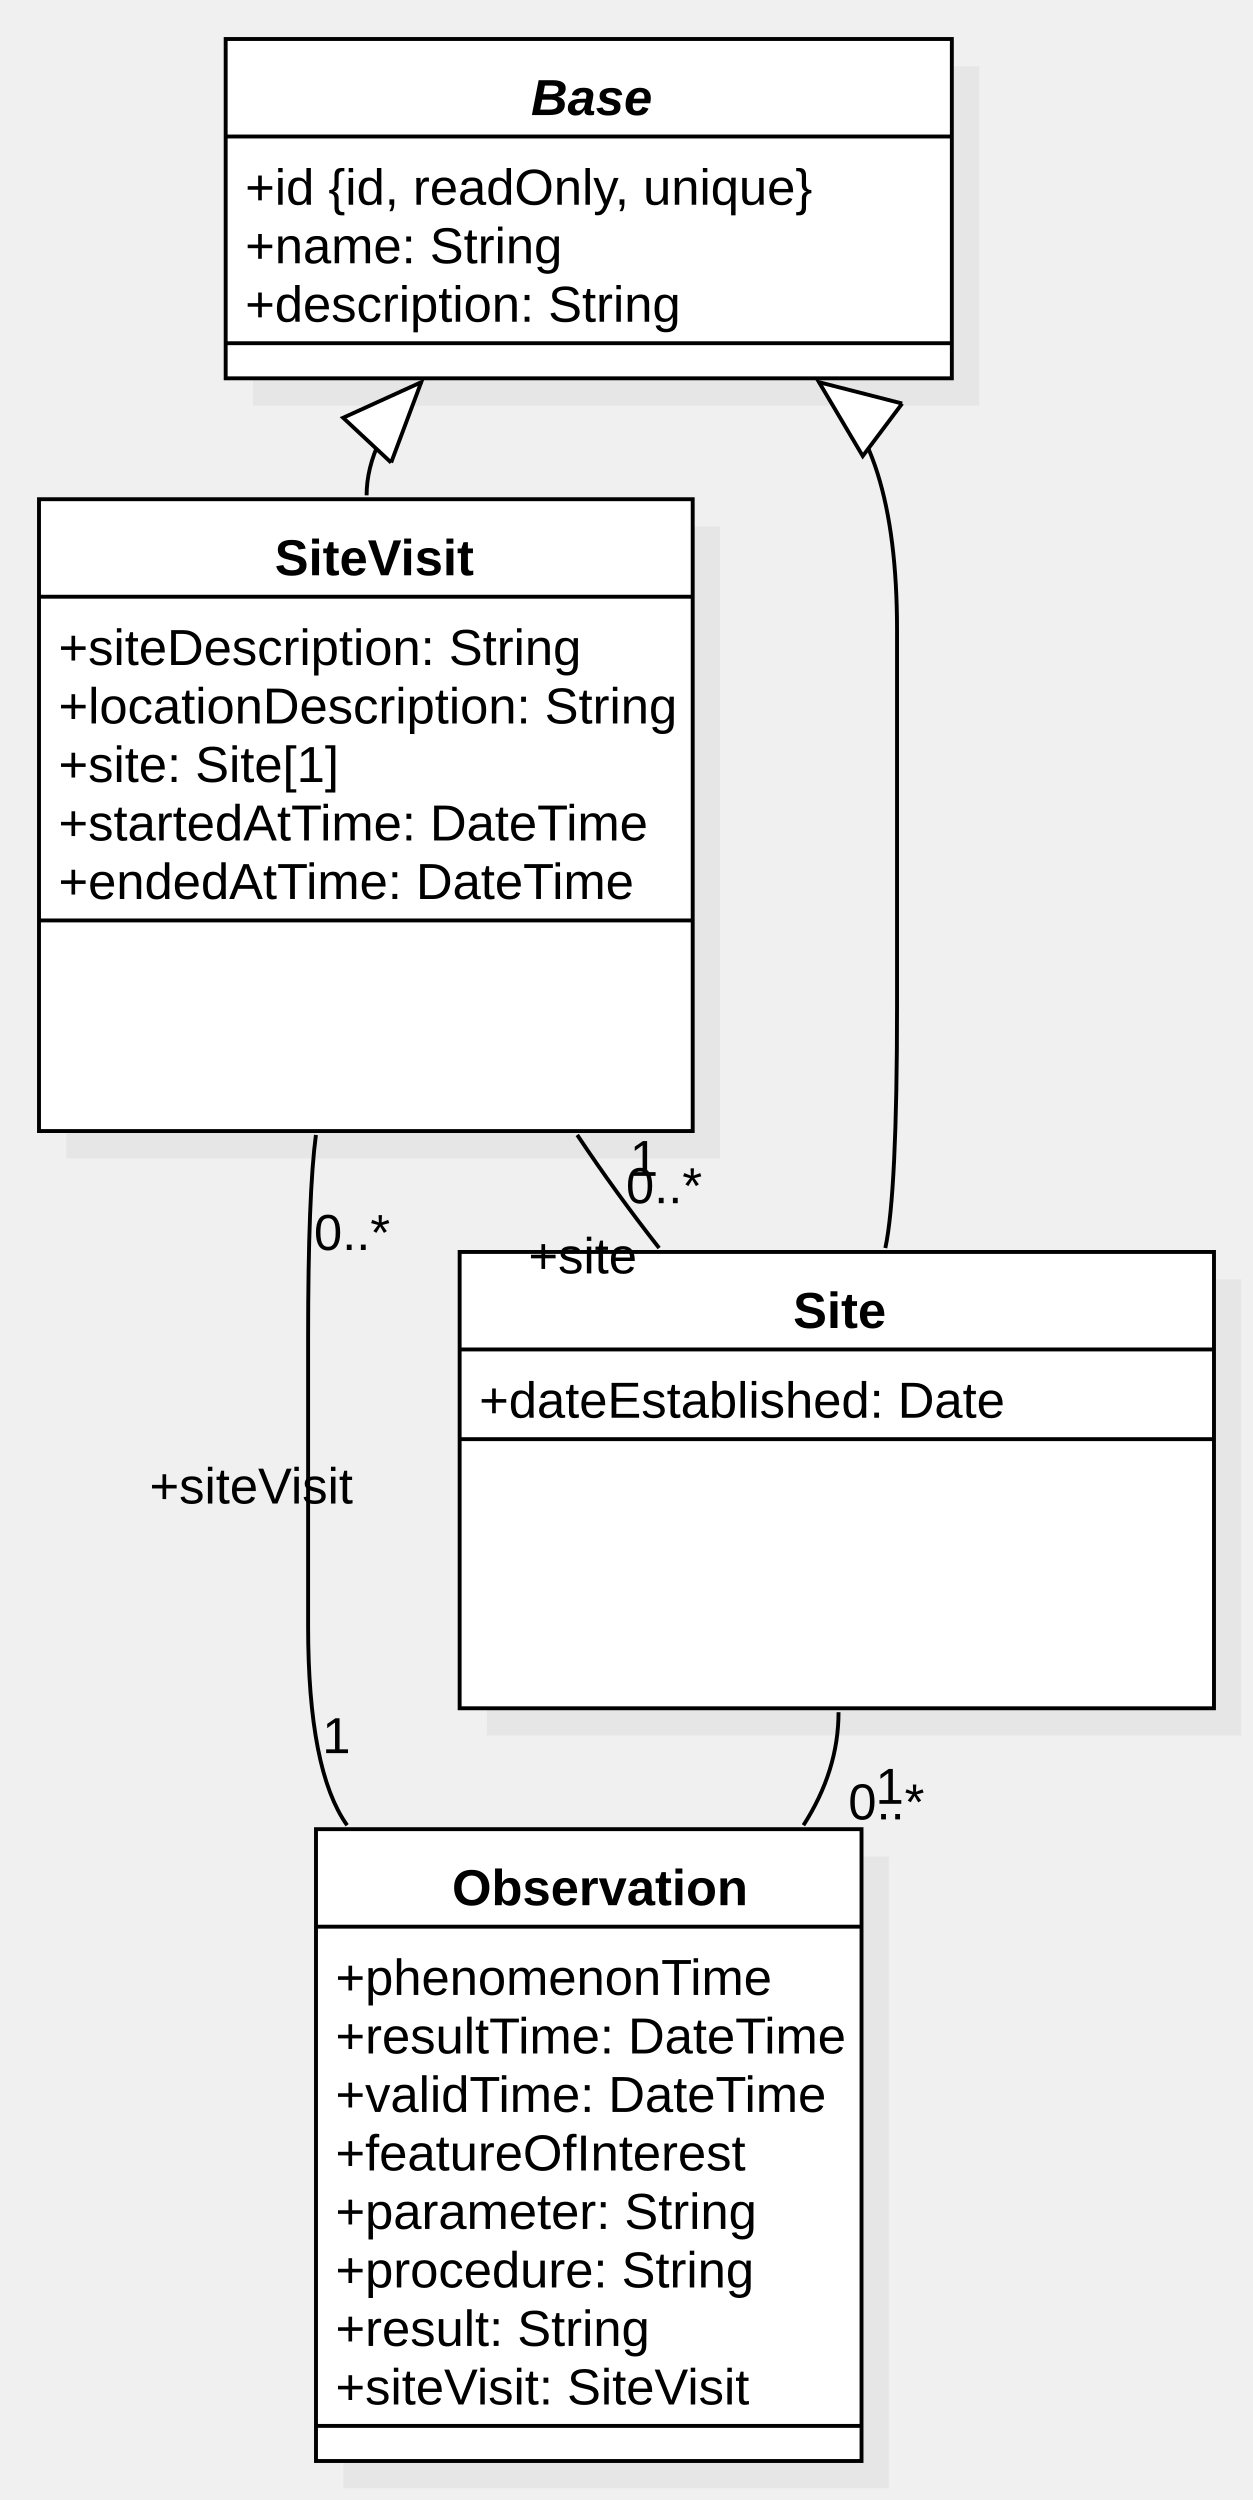
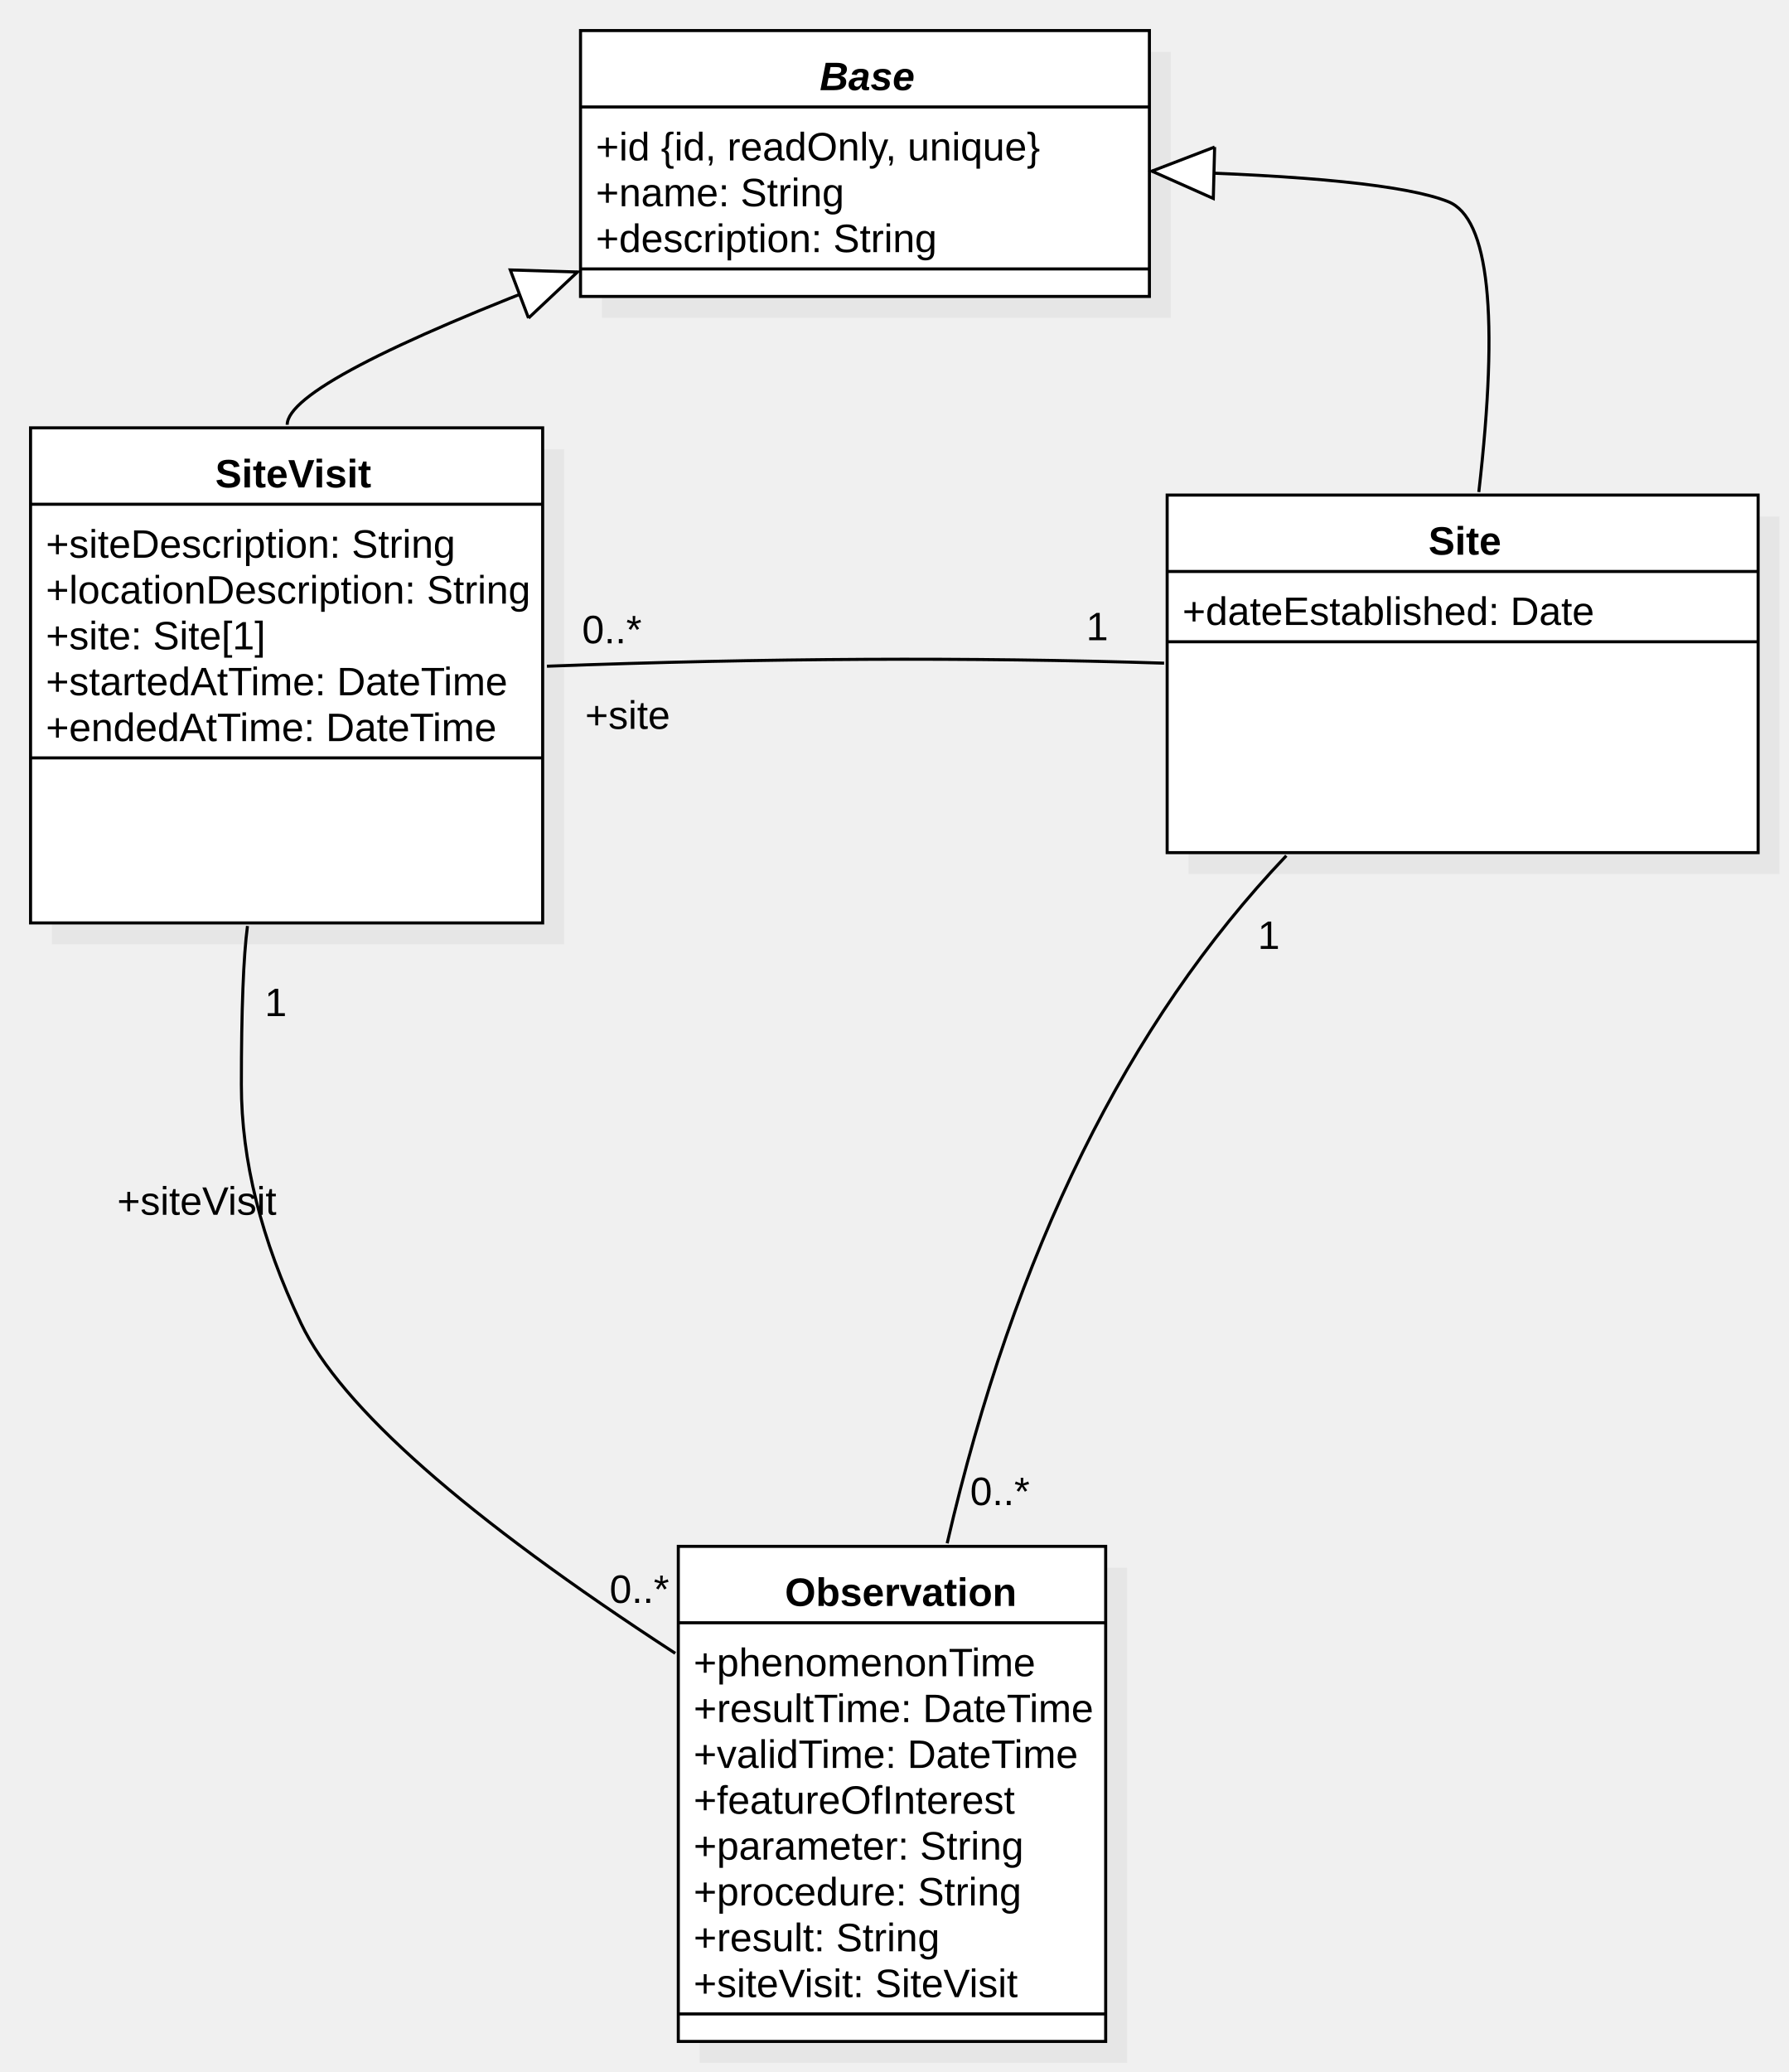
- <svg xmlns="http://www.w3.org/2000/svg" height="641" version="1.1" width="321.266">
+ <svg xmlns="http://www.w3.org/2000/svg" height="678" version="1.1" width="585.412">
  <defs />
  <g>
-     <g transform="translate(-10,-10) scale(1,1)">
-       <rect fill="#C0C0C0" height="117" opacity="0.2" stroke="none" width="193.412" x="134.854" y="338" />
-     </g>
-     <g transform="translate(-10,-10) scale(1,1)">
-       <rect fill="#ffffff" height="117" stroke="none" width="193.412" x="127.854" y="331" />
-     </g>
-     <g transform="translate(-10,-10) scale(1,1)">
-       <path d="M 127.854 331 L 321.266 331 L 321.266 448 L 127.854 448 L 127.854 331 Z Z" fill="none" stroke="#000000" stroke-miterlimit="10" />
-     </g>
-     <g transform="translate(-10,-10) scale(1,1)">
-       <path d="M 127.854 356 L 321.266 356" fill="none" stroke="#000000" stroke-miterlimit="10" />
-     </g>
-     <g transform="translate(-10,-10) scale(1,1)">
-       <path d="M 127.854 379 L 321.266 379" fill="none" stroke="#000000" stroke-miterlimit="10" />
-     </g>
-     <g transform="translate(-10,-10) scale(1,1)">
-       <g>
-         <path fill="none" stroke="none" />
-         <text fill="#000000" font-family="Arial" font-size="13px" font-style="normal" font-weight="bold" stroke="none" text-decoration="none" x="213.359" y="350.5">Site</text>
-       </g>
-     </g>
-     <g transform="translate(-10,-10) scale(1,1)">
-       <g>
-         <path fill="none" stroke="none" />
-         <text fill="#000000" font-family="Arial" font-size="13px" font-style="normal" font-weight="normal" stroke="none" text-decoration="none" x="132.854" y="373.5">+dateEstablished: Date</text>
-       </g>
-     </g>
-     <g transform="translate(-10,-10) scale(1,1)">
+     <g transform="translate(-10,2) scale(1,1)">
+       <rect fill="#C0C0C0" height="117" opacity="0.2" stroke="none" width="193.412" x="399" y="167" />
+     </g>
+     <g transform="translate(-10,2) scale(1,1)">
+       <rect fill="#ffffff" height="117" stroke="none" width="193.412" x="392" y="160" />
+     </g>
+     <g transform="translate(-10,2) scale(1,1)">
+       <path d="M 392 160 L 585.412 160 L 585.412 277 L 392 277 L 392 160 Z Z" fill="none" stroke="#000000" stroke-miterlimit="10" />
+     </g>
+     <g transform="translate(-10,2) scale(1,1)">
+       <path d="M 392 185 L 585.412 185" fill="none" stroke="#000000" stroke-miterlimit="10" />
+     </g>
+     <g transform="translate(-10,2) scale(1,1)">
+       <path d="M 392 208 L 585.412 208" fill="none" stroke="#000000" stroke-miterlimit="10" />
+     </g>
+     <g transform="translate(-10,2) scale(1,1)">
+       <g>
+         <path fill="none" stroke="none" />
+         <text fill="#000000" font-family="Arial" font-size="13px" font-style="normal" font-weight="bold" stroke="none" text-decoration="none" x="477.506" y="179.5">Site</text>
+       </g>
+     </g>
+     <g transform="translate(-10,2) scale(1,1)">
+       <g>
+         <path fill="none" stroke="none" />
+         <text fill="#000000" font-family="Arial" font-size="13px" font-style="normal" font-weight="normal" stroke="none" text-decoration="none" x="397" y="202.5">+dateEstablished: Date</text>
+       </g>
+     </g>
+     <g transform="translate(-10,2) scale(1,1)">
      <rect fill="#C0C0C0" height="162" opacity="0.2" stroke="none" width="167.609" x="27" y="145" />
    </g>
-     <g transform="translate(-10,-10) scale(1,1)">
+     <g transform="translate(-10,2) scale(1,1)">
      <rect fill="#ffffff" height="162" stroke="none" width="167.609" x="20" y="138" />
    </g>
-     <g transform="translate(-10,-10) scale(1,1)">
+     <g transform="translate(-10,2) scale(1,1)">
      <path d="M 20 138 L 187.609 138 L 187.609 300 L 20 300 L 20 138 Z Z" fill="none" stroke="#000000" stroke-miterlimit="10" />
    </g>
-     <g transform="translate(-10,-10) scale(1,1)">
+     <g transform="translate(-10,2) scale(1,1)">
      <path d="M 20 163 L 187.609 163" fill="none" stroke="#000000" stroke-miterlimit="10" />
    </g>
-     <g transform="translate(-10,-10) scale(1,1)">
+     <g transform="translate(-10,2) scale(1,1)">
      <path d="M 20 246 L 187.609 246" fill="none" stroke="#000000" stroke-miterlimit="10" />
    </g>
-     <g transform="translate(-10,-10) scale(1,1)">
+     <g transform="translate(-10,2) scale(1,1)">
      <g>
        <path fill="none" stroke="none" />
        <text fill="#000000" font-family="Arial" font-size="13px" font-style="normal" font-weight="bold" stroke="none" text-decoration="none" x="80.442" y="157.5">SiteVisit</text>
      </g>
    </g>
-     <g transform="translate(-10,-10) scale(1,1)">
+     <g transform="translate(-10,2) scale(1,1)">
      <g>
        <path fill="none" stroke="none" />
        <text fill="#000000" font-family="Arial" font-size="13px" font-style="normal" font-weight="normal" stroke="none" text-decoration="none" x="25" y="180.5">+siteDescription: String</text>
      </g>
    </g>
-     <g transform="translate(-10,-10) scale(1,1)">
+     <g transform="translate(-10,2) scale(1,1)">
      <g>
        <path fill="none" stroke="none" />
        <text fill="#000000" font-family="Arial" font-size="13px" font-style="normal" font-weight="normal" stroke="none" text-decoration="none" x="25" y="195.5">+locationDescription: String</text>
      </g>
    </g>
-     <g transform="translate(-10,-10) scale(1,1)">
+     <g transform="translate(-10,2) scale(1,1)">
      <g>
        <path fill="none" stroke="none" />
        <text fill="#000000" font-family="Arial" font-size="13px" font-style="normal" font-weight="normal" stroke="none" text-decoration="none" x="25" y="210.5">+site: Site[1]</text>
      </g>
    </g>
-     <g transform="translate(-10,-10) scale(1,1)">
+     <g transform="translate(-10,2) scale(1,1)">
      <g>
        <path fill="none" stroke="none" />
        <text fill="#000000" font-family="Arial" font-size="13px" font-style="normal" font-weight="normal" stroke="none" text-decoration="none" x="25" y="225.5">+startedAtTime: DateTime</text>
      </g>
    </g>
-     <g transform="translate(-10,-10) scale(1,1)">
+     <g transform="translate(-10,2) scale(1,1)">
      <g>
        <path fill="none" stroke="none" />
        <text fill="#000000" font-family="Arial" font-size="13px" font-style="normal" font-weight="normal" stroke="none" text-decoration="none" x="25" y="240.5">+endedAtTime: DateTime</text>
      </g>
    </g>
-     <g transform="translate(-10,-10) scale(1,1)">
-       <path d="M 179 330 Q 168 316 158 301" fill="none" stroke="#000000" stroke-miterlimit="10" />
-     </g>
-     <g transform="translate(-10,-10) scale(1,1)">
-       <g>
-         <path fill="none" stroke="none" />
-         <text fill="#000000" font-family="Arial" font-size="13px" font-style="normal" font-weight="normal" stroke="none" text-decoration="none" x="171.5" y="311.5">1</text>
-       </g>
-     </g>
-     <g transform="translate(-10,-10) scale(1,1)">
-       <g>
-         <path fill="none" stroke="none" />
-         <text fill="#000000" font-family="Arial" font-size="13px" font-style="normal" font-weight="normal" stroke="none" text-decoration="none" x="145.5" y="336.5">+site</text>
-       </g>
-     </g>
-     <g transform="translate(-10,-10) scale(1,1)">
-       <g>
-         <path fill="none" stroke="none" />
-         <text fill="#000000" font-family="Arial" font-size="13px" font-style="normal" font-weight="normal" stroke="none" text-decoration="none" x="170.5" y="318.5">0..*</text>
-       </g>
-     </g>
-     <g transform="translate(-10,-10) scale(1,1)">
-       <rect fill="#C0C0C0" height="87" opacity="0.2" stroke="none" width="186.188" x="74.862" y="27" />
-     </g>
-     <g transform="translate(-10,-10) scale(1,1)">
-       <rect fill="#ffffff" height="87" stroke="none" width="186.188" x="67.862" y="20" />
-     </g>
-     <g transform="translate(-10,-10) scale(1,1)">
-       <path d="M 67.862 20 L 254.051 20 L 254.051 107 L 67.862 107 L 67.862 20 Z Z" fill="none" stroke="#000000" stroke-miterlimit="10" />
-     </g>
-     <g transform="translate(-10,-10) scale(1,1)">
-       <path d="M 67.862 45 L 254.051 45" fill="none" stroke="#000000" stroke-miterlimit="10" />
-     </g>
-     <g transform="translate(-10,-10) scale(1,1)">
-       <path d="M 67.862 98 L 254.051 98" fill="none" stroke="#000000" stroke-miterlimit="10" />
-     </g>
-     <g transform="translate(-10,-10) scale(1,1)">
-       <g>
-         <path fill="none" stroke="none" />
-         <text fill="#000000" font-family="Arial" font-size="13px" font-style="italic" font-weight="bold" stroke="none" text-decoration="none" x="146.141" y="39.5">Base</text>
-       </g>
-     </g>
-     <g transform="translate(-10,-10) scale(1,1)">
-       <g>
-         <path fill="none" stroke="none" />
-         <text fill="#000000" font-family="Arial" font-size="13px" font-style="normal" font-weight="normal" stroke="none" text-decoration="none" x="72.862" y="62.5">+id {id, readOnly, unique}</text>
-       </g>
-     </g>
-     <g transform="translate(-10,-10) scale(1,1)">
-       <g>
-         <path fill="none" stroke="none" />
-         <text fill="#000000" font-family="Arial" font-size="13px" font-style="normal" font-weight="normal" stroke="none" text-decoration="none" x="72.862" y="77.5">+name: String</text>
-       </g>
-     </g>
-     <g transform="translate(-10,-10) scale(1,1)">
-       <g>
-         <path fill="none" stroke="none" />
-         <text fill="#000000" font-family="Arial" font-size="13px" font-style="normal" font-weight="normal" stroke="none" text-decoration="none" x="72.862" y="92.5">+description: String</text>
-       </g>
-     </g>
-     <g transform="translate(-10,-10) scale(1,1)">
-       <path d="M 237 330 Q 240 316 240 268 Q 240 220 240 171.5 Q 240 123 220 108" fill="none" stroke="#000000" stroke-miterlimit="10" />
-     </g>
-     <g transform="translate(-10,-10) scale(1,1)">
-       <path d="M 241.312 113.46 L 220 108 L 231.209 126.93" fill="#FFFFFF" stroke="none" />
-     </g>
-     <g transform="translate(-10,-10) scale(1,1)">
-       <path d="M 241.312 113.46 L 220 108 L 231.209 126.93 L 241.312 113.46" fill="none" stroke="#000000" stroke-miterlimit="10" />
-     </g>
-     <g transform="translate(-10,-10) scale(1,1)">
-       <path d="M 104 137 Q 104 123 118 108" fill="none" stroke="#000000" stroke-miterlimit="10" />
-     </g>
-     <g transform="translate(-10,-10) scale(1,1)">
-       <path d="M 110.286 128.603 L 118 108 L 97.977 117.114" fill="#FFFFFF" stroke="none" />
-     </g>
-     <g transform="translate(-10,-10) scale(1,1)">
-       <path d="M 110.286 128.603 L 118 108 L 97.977 117.114 L 110.286 128.603" fill="none" stroke="#000000" stroke-miterlimit="10" />
-     </g>
-     <g transform="translate(-10,-10) scale(1,1)">
-       <rect fill="#C0C0C0" height="162" opacity="0.2" stroke="none" width="139.876" x="98.019" y="486" />
-     </g>
-     <g transform="translate(-10,-10) scale(1,1)">
-       <rect fill="#ffffff" height="162" stroke="none" width="139.876" x="91.019" y="479" />
-     </g>
-     <g transform="translate(-10,-10) scale(1,1)">
-       <path d="M 91.019 479 L 230.895 479 L 230.895 641 L 91.019 641 L 91.019 479 Z Z" fill="none" stroke="#000000" stroke-miterlimit="10" />
-     </g>
-     <g transform="translate(-10,-10) scale(1,1)">
-       <path d="M 91.019 504 L 230.895 504" fill="none" stroke="#000000" stroke-miterlimit="10" />
-     </g>
-     <g transform="translate(-10,-10) scale(1,1)">
-       <path d="M 91.019 632 L 230.895 632" fill="none" stroke="#000000" stroke-miterlimit="10" />
-     </g>
-     <g transform="translate(-10,-10) scale(1,1)">
-       <g>
-         <path fill="none" stroke="none" />
-         <text fill="#000000" font-family="Arial" font-size="13px" font-style="normal" font-weight="bold" stroke="none" text-decoration="none" x="125.911" y="498.5">Observation</text>
-       </g>
-     </g>
-     <g transform="translate(-10,-10) scale(1,1)">
-       <g>
-         <path fill="none" stroke="none" />
-         <text fill="#000000" font-family="Arial" font-size="13px" font-style="normal" font-weight="normal" stroke="none" text-decoration="none" x="96.019" y="521.5">+phenomenonTime</text>
-       </g>
-     </g>
-     <g transform="translate(-10,-10) scale(1,1)">
-       <g>
-         <path fill="none" stroke="none" />
-         <text fill="#000000" font-family="Arial" font-size="13px" font-style="normal" font-weight="normal" stroke="none" text-decoration="none" x="96.019" y="536.5">+resultTime: DateTime</text>
-       </g>
-     </g>
-     <g transform="translate(-10,-10) scale(1,1)">
-       <g>
-         <path fill="none" stroke="none" />
-         <text fill="#000000" font-family="Arial" font-size="13px" font-style="normal" font-weight="normal" stroke="none" text-decoration="none" x="96.019" y="551.5">+validTime: DateTime</text>
-       </g>
-     </g>
-     <g transform="translate(-10,-10) scale(1,1)">
-       <g>
-         <path fill="none" stroke="none" />
-         <text fill="#000000" font-family="Arial" font-size="13px" font-style="normal" font-weight="normal" stroke="none" text-decoration="none" x="96.019" y="566.5">+featureOfInterest</text>
-       </g>
-     </g>
-     <g transform="translate(-10,-10) scale(1,1)">
-       <g>
-         <path fill="none" stroke="none" />
-         <text fill="#000000" font-family="Arial" font-size="13px" font-style="normal" font-weight="normal" stroke="none" text-decoration="none" x="96.019" y="581.5">+parameter: String</text>
-       </g>
-     </g>
-     <g transform="translate(-10,-10) scale(1,1)">
-       <g>
-         <path fill="none" stroke="none" />
-         <text fill="#000000" font-family="Arial" font-size="13px" font-style="normal" font-weight="normal" stroke="none" text-decoration="none" x="96.019" y="596.5">+procedure: String</text>
-       </g>
-     </g>
-     <g transform="translate(-10,-10) scale(1,1)">
-       <g>
-         <path fill="none" stroke="none" />
-         <text fill="#000000" font-family="Arial" font-size="13px" font-style="normal" font-weight="normal" stroke="none" text-decoration="none" x="96.019" y="611.5">+result: String</text>
-       </g>
-     </g>
-     <g transform="translate(-10,-10) scale(1,1)">
-       <g>
-         <path fill="none" stroke="none" />
-         <text fill="#000000" font-family="Arial" font-size="13px" font-style="normal" font-weight="normal" stroke="none" text-decoration="none" x="96.019" y="626.5">+siteVisit: SiteVisit</text>
-       </g>
-     </g>
-     <g transform="translate(-10,-10) scale(1,1)">
-       <path d="M 99 478 Q 89 464 89 427 Q 89 390 89 353 Q 89 316 91 301" fill="none" stroke="#000000" stroke-miterlimit="10" />
-     </g>
-     <g transform="translate(-10,-10) scale(1,1)">
+     <g transform="translate(-10,2) scale(1,1)">
+       <path d="M 391 215 Q 296 212 189 216" fill="none" stroke="#000000" stroke-miterlimit="10" />
+     </g>
+     <g transform="translate(-10,2) scale(1,1)">
+       <g>
+         <path fill="none" stroke="none" />
+         <text fill="#000000" font-family="Arial" font-size="13px" font-style="normal" font-weight="normal" stroke="none" text-decoration="none" x="365.5" y="207.5">1</text>
+       </g>
+     </g>
+     <g transform="translate(-10,2) scale(1,1)">
+       <g>
+         <path fill="none" stroke="none" />
+         <text fill="#000000" font-family="Arial" font-size="13px" font-style="normal" font-weight="normal" stroke="none" text-decoration="none" x="201.5" y="236.5">+site</text>
+       </g>
+     </g>
+     <g transform="translate(-10,2) scale(1,1)">
+       <g>
+         <path fill="none" stroke="none" />
+         <text fill="#000000" font-family="Arial" font-size="13px" font-style="normal" font-weight="normal" stroke="none" text-decoration="none" x="200.5" y="208.5">0..*</text>
+       </g>
+     </g>
+     <g transform="translate(-10,2) scale(1,1)">
+       <rect fill="#C0C0C0" height="87" opacity="0.2" stroke="none" width="186.188" x="207" y="15" />
+     </g>
+     <g transform="translate(-10,2) scale(1,1)">
+       <rect fill="#ffffff" height="87" stroke="none" width="186.188" x="200" y="8" />
+     </g>
+     <g transform="translate(-10,2) scale(1,1)">
+       <path d="M 200 8 L 386.188 8 L 386.188 95 L 200 95 L 200 8 Z Z" fill="none" stroke="#000000" stroke-miterlimit="10" />
+     </g>
+     <g transform="translate(-10,2) scale(1,1)">
+       <path d="M 200 33 L 386.188 33" fill="none" stroke="#000000" stroke-miterlimit="10" />
+     </g>
+     <g transform="translate(-10,2) scale(1,1)">
+       <path d="M 200 86 L 386.188 86" fill="none" stroke="#000000" stroke-miterlimit="10" />
+     </g>
+     <g transform="translate(-10,2) scale(1,1)">
+       <g>
+         <path fill="none" stroke="none" />
+         <text fill="#000000" font-family="Arial" font-size="13px" font-style="italic" font-weight="bold" stroke="none" text-decoration="none" x="278.279" y="27.5">Base</text>
+       </g>
+     </g>
+     <g transform="translate(-10,2) scale(1,1)">
+       <g>
+         <path fill="none" stroke="none" />
+         <text fill="#000000" font-family="Arial" font-size="13px" font-style="normal" font-weight="normal" stroke="none" text-decoration="none" x="205" y="50.5">+id {id, readOnly, unique}</text>
+       </g>
+     </g>
+     <g transform="translate(-10,2) scale(1,1)">
+       <g>
+         <path fill="none" stroke="none" />
+         <text fill="#000000" font-family="Arial" font-size="13px" font-style="normal" font-weight="normal" stroke="none" text-decoration="none" x="205" y="65.5">+name: String</text>
+       </g>
+     </g>
+     <g transform="translate(-10,2) scale(1,1)">
+       <g>
+         <path fill="none" stroke="none" />
+         <text fill="#000000" font-family="Arial" font-size="13px" font-style="normal" font-weight="normal" stroke="none" text-decoration="none" x="205" y="80.5">+description: String</text>
+       </g>
+     </g>
+     <g transform="translate(-10,2) scale(1,1)">
+       <path d="M 494 159 Q 504 72 484 64 Q 464 56 387 54" fill="none" stroke="#000000" stroke-miterlimit="10" />
+     </g>
+     <g transform="translate(-10,2) scale(1,1)">
+       <path d="M 407.537 46.112 L 387 54 L 407.1 62.944" fill="#FFFFFF" stroke="none" />
+     </g>
+     <g transform="translate(-10,2) scale(1,1)">
+       <path d="M 407.537 46.112 L 387 54 L 407.1 62.944 L 407.537 46.112" fill="none" stroke="#000000" stroke-miterlimit="10" />
+     </g>
+     <g transform="translate(-10,2) scale(1,1)">
+       <path d="M 104 137 Q 104 123 199 87" fill="none" stroke="#000000" stroke-miterlimit="10" />
+     </g>
+     <g transform="translate(-10,2) scale(1,1)">
+       <path d="M 182.977 102.075 L 199 87 L 177.01 86.33" fill="#FFFFFF" stroke="none" />
+     </g>
+     <g transform="translate(-10,2) scale(1,1)">
+       <path d="M 182.977 102.075 L 199 87 L 177.01 86.33 L 182.977 102.075" fill="none" stroke="#000000" stroke-miterlimit="10" />
+     </g>
+     <g transform="translate(-10,2) scale(1,1)">
+       <rect fill="#C0C0C0" height="162" opacity="0.2" stroke="none" width="139.876" x="239" y="511" />
+     </g>
+     <g transform="translate(-10,2) scale(1,1)">
+       <rect fill="#ffffff" height="162" stroke="none" width="139.876" x="232" y="504" />
+     </g>
+     <g transform="translate(-10,2) scale(1,1)">
+       <path d="M 232 504 L 371.876 504 L 371.876 666 L 232 666 L 232 504 Z Z" fill="none" stroke="#000000" stroke-miterlimit="10" />
+     </g>
+     <g transform="translate(-10,2) scale(1,1)">
+       <path d="M 232 529 L 371.876 529" fill="none" stroke="#000000" stroke-miterlimit="10" />
+     </g>
+     <g transform="translate(-10,2) scale(1,1)">
+       <path d="M 232 657 L 371.876 657" fill="none" stroke="#000000" stroke-miterlimit="10" />
+     </g>
+     <g transform="translate(-10,2) scale(1,1)">
+       <g>
+         <path fill="none" stroke="none" />
+         <text fill="#000000" font-family="Arial" font-size="13px" font-style="normal" font-weight="bold" stroke="none" text-decoration="none" x="266.893" y="523.5">Observation</text>
+       </g>
+     </g>
+     <g transform="translate(-10,2) scale(1,1)">
+       <g>
+         <path fill="none" stroke="none" />
+         <text fill="#000000" font-family="Arial" font-size="13px" font-style="normal" font-weight="normal" stroke="none" text-decoration="none" x="237" y="546.5">+phenomenonTime</text>
+       </g>
+     </g>
+     <g transform="translate(-10,2) scale(1,1)">
+       <g>
+         <path fill="none" stroke="none" />
+         <text fill="#000000" font-family="Arial" font-size="13px" font-style="normal" font-weight="normal" stroke="none" text-decoration="none" x="237" y="561.5">+resultTime: DateTime</text>
+       </g>
+     </g>
+     <g transform="translate(-10,2) scale(1,1)">
+       <g>
+         <path fill="none" stroke="none" />
+         <text fill="#000000" font-family="Arial" font-size="13px" font-style="normal" font-weight="normal" stroke="none" text-decoration="none" x="237" y="576.5">+validTime: DateTime</text>
+       </g>
+     </g>
+     <g transform="translate(-10,2) scale(1,1)">
+       <g>
+         <path fill="none" stroke="none" />
+         <text fill="#000000" font-family="Arial" font-size="13px" font-style="normal" font-weight="normal" stroke="none" text-decoration="none" x="237" y="591.5">+featureOfInterest</text>
+       </g>
+     </g>
+     <g transform="translate(-10,2) scale(1,1)">
+       <g>
+         <path fill="none" stroke="none" />
+         <text fill="#000000" font-family="Arial" font-size="13px" font-style="normal" font-weight="normal" stroke="none" text-decoration="none" x="237" y="606.5">+parameter: String</text>
+       </g>
+     </g>
+     <g transform="translate(-10,2) scale(1,1)">
+       <g>
+         <path fill="none" stroke="none" />
+         <text fill="#000000" font-family="Arial" font-size="13px" font-style="normal" font-weight="normal" stroke="none" text-decoration="none" x="237" y="621.5">+procedure: String</text>
+       </g>
+     </g>
+     <g transform="translate(-10,2) scale(1,1)">
+       <g>
+         <path fill="none" stroke="none" />
+         <text fill="#000000" font-family="Arial" font-size="13px" font-style="normal" font-weight="normal" stroke="none" text-decoration="none" x="237" y="636.5">+result: String</text>
+       </g>
+     </g>
+     <g transform="translate(-10,2) scale(1,1)">
+       <g>
+         <path fill="none" stroke="none" />
+         <text fill="#000000" font-family="Arial" font-size="13px" font-style="normal" font-weight="normal" stroke="none" text-decoration="none" x="237" y="651.5">+siteVisit: SiteVisit</text>
+       </g>
+     </g>
+     <g transform="translate(-10,2) scale(1,1)">
+       <path d="M 231 539 Q 128 472 108.5 431 Q 89 390 89 353 Q 89 316 91 301" fill="none" stroke="#000000" stroke-miterlimit="10" />
+     </g>
+     <g transform="translate(-10,2) scale(1,1)">
      <g>
        <path fill="none" stroke="none" />
        <text fill="#000000" font-family="Arial" font-size="13px" font-style="normal" font-weight="normal" stroke="none" text-decoration="none" x="48.338" y="395.5">+siteVisit</text>
      </g>
    </g>
-     <g transform="translate(-10,-10) scale(1,1)">
-       <g>
-         <path fill="none" stroke="none" />
-         <text fill="#000000" font-family="Arial" font-size="13px" font-style="normal" font-weight="normal" stroke="none" text-decoration="none" x="92.641" y="459.5">1</text>
-       </g>
-     </g>
-     <g transform="translate(-10,-10) scale(1,1)">
-       <g>
-         <path fill="none" stroke="none" />
-         <text fill="#000000" font-family="Arial" font-size="13px" font-style="normal" font-weight="normal" stroke="none" text-decoration="none" x="90.5" y="330.5">0..*</text>
-       </g>
-     </g>
-     <g transform="translate(-10,-10) scale(1,1)">
-       <path d="M 216 478 Q 225 464 225 449" fill="none" stroke="#000000" stroke-miterlimit="10" />
-     </g>
-     <g transform="translate(-10,-10) scale(1,1)">
-       <g>
-         <path fill="none" stroke="none" />
-         <text fill="#000000" font-family="Arial" font-size="13px" font-style="normal" font-weight="normal" stroke="none" text-decoration="none" x="234.5" y="472.5">1</text>
-       </g>
-     </g>
-     <g transform="translate(-10,-10) scale(1,1)">
-       <g>
-         <path fill="none" stroke="none" />
-         <text fill="#000000" font-family="Arial" font-size="13px" font-style="normal" font-weight="normal" stroke="none" text-decoration="none" x="227.5" y="476.5">0..*</text>
+     <g transform="translate(-10,2) scale(1,1)">
+       <g>
+         <path fill="none" stroke="none" />
+         <text fill="#000000" font-family="Arial" font-size="13px" font-style="normal" font-weight="normal" stroke="none" text-decoration="none" x="209.5" y="522.5">0..*</text>
+       </g>
+     </g>
+     <g transform="translate(-10,2) scale(1,1)">
+       <g>
+         <path fill="none" stroke="none" />
+         <text fill="#000000" font-family="Arial" font-size="13px" font-style="normal" font-weight="normal" stroke="none" text-decoration="none" x="96.641" y="330.5">1</text>
+       </g>
+     </g>
+     <g transform="translate(-10,2) scale(1,1)">
+       <path d="M 320 503 Q 353 360 431 278" fill="none" stroke="#000000" stroke-miterlimit="10" />
+     </g>
+     <g transform="translate(-10,2) scale(1,1)">
+       <g>
+         <path fill="none" stroke="none" />
+         <text fill="#000000" font-family="Arial" font-size="13px" font-style="normal" font-weight="normal" stroke="none" text-decoration="none" x="327.5" y="490.5">0..*</text>
+       </g>
+     </g>
+     <g transform="translate(-10,2) scale(1,1)">
+       <g>
+         <path fill="none" stroke="none" />
+         <text fill="#000000" font-family="Arial" font-size="13px" font-style="normal" font-weight="normal" stroke="none" text-decoration="none" x="421.641" y="308.5">1</text>
      </g>
    </g>
  </g>
</svg>
